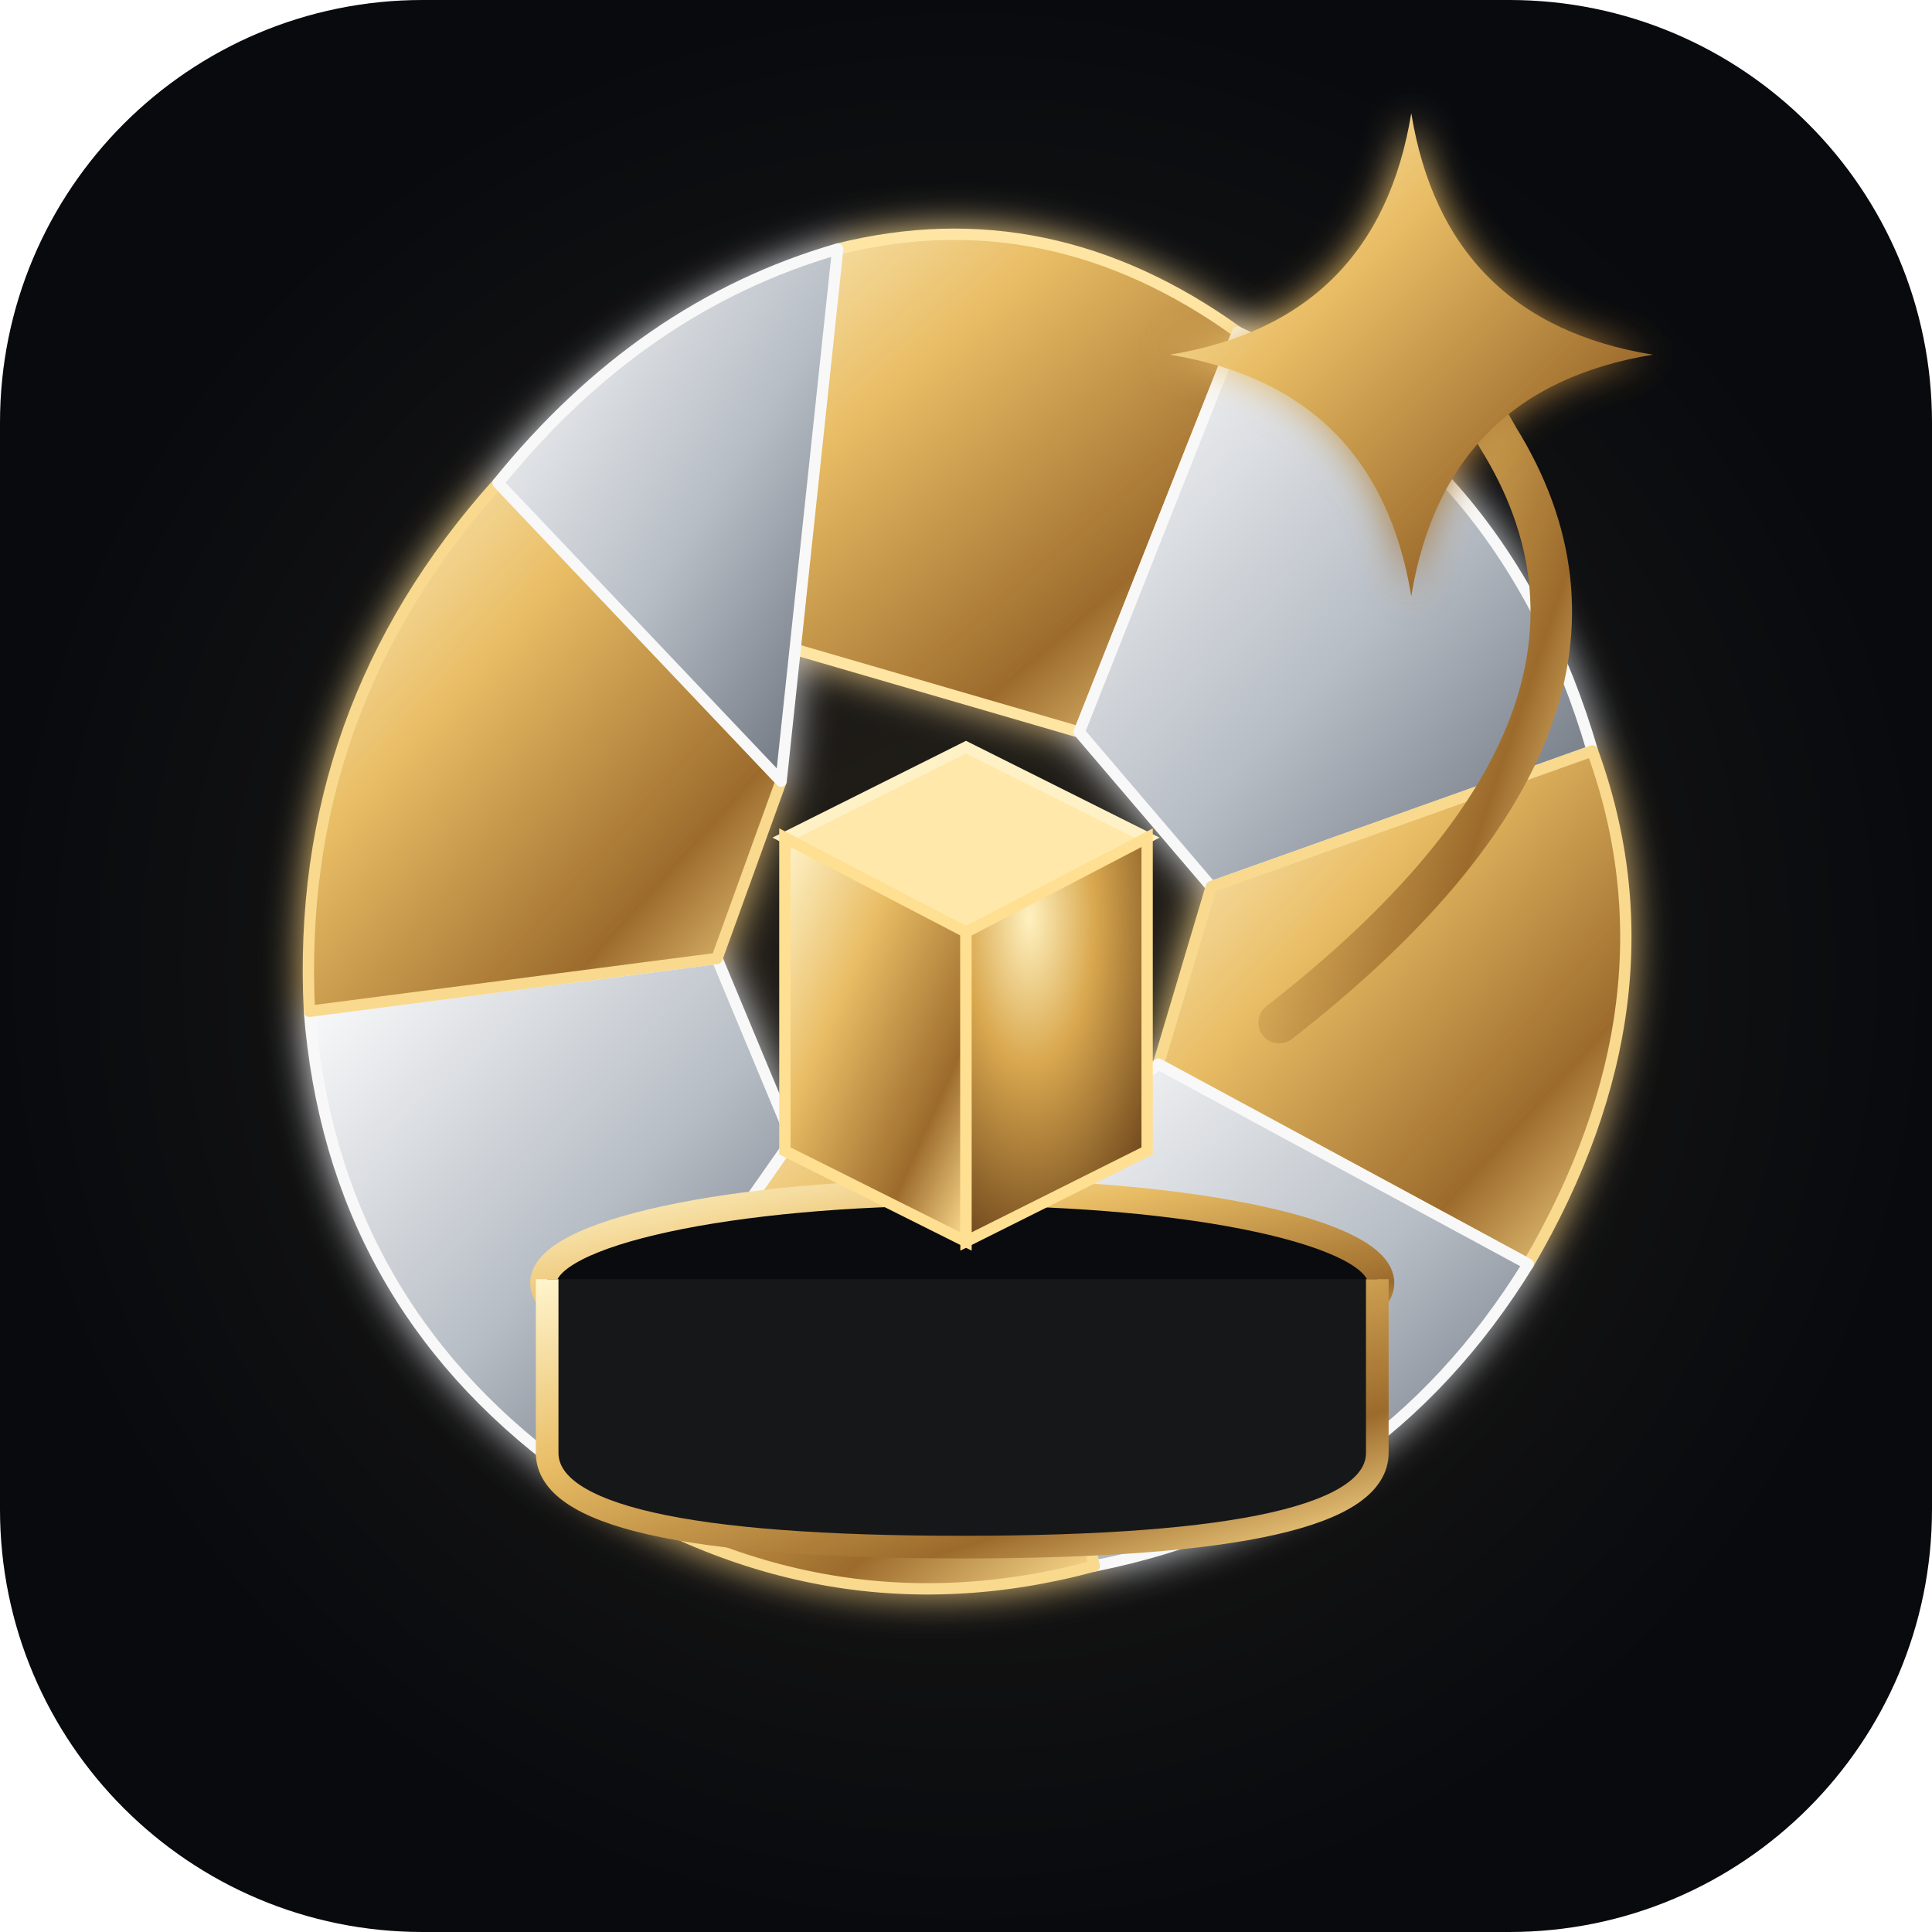
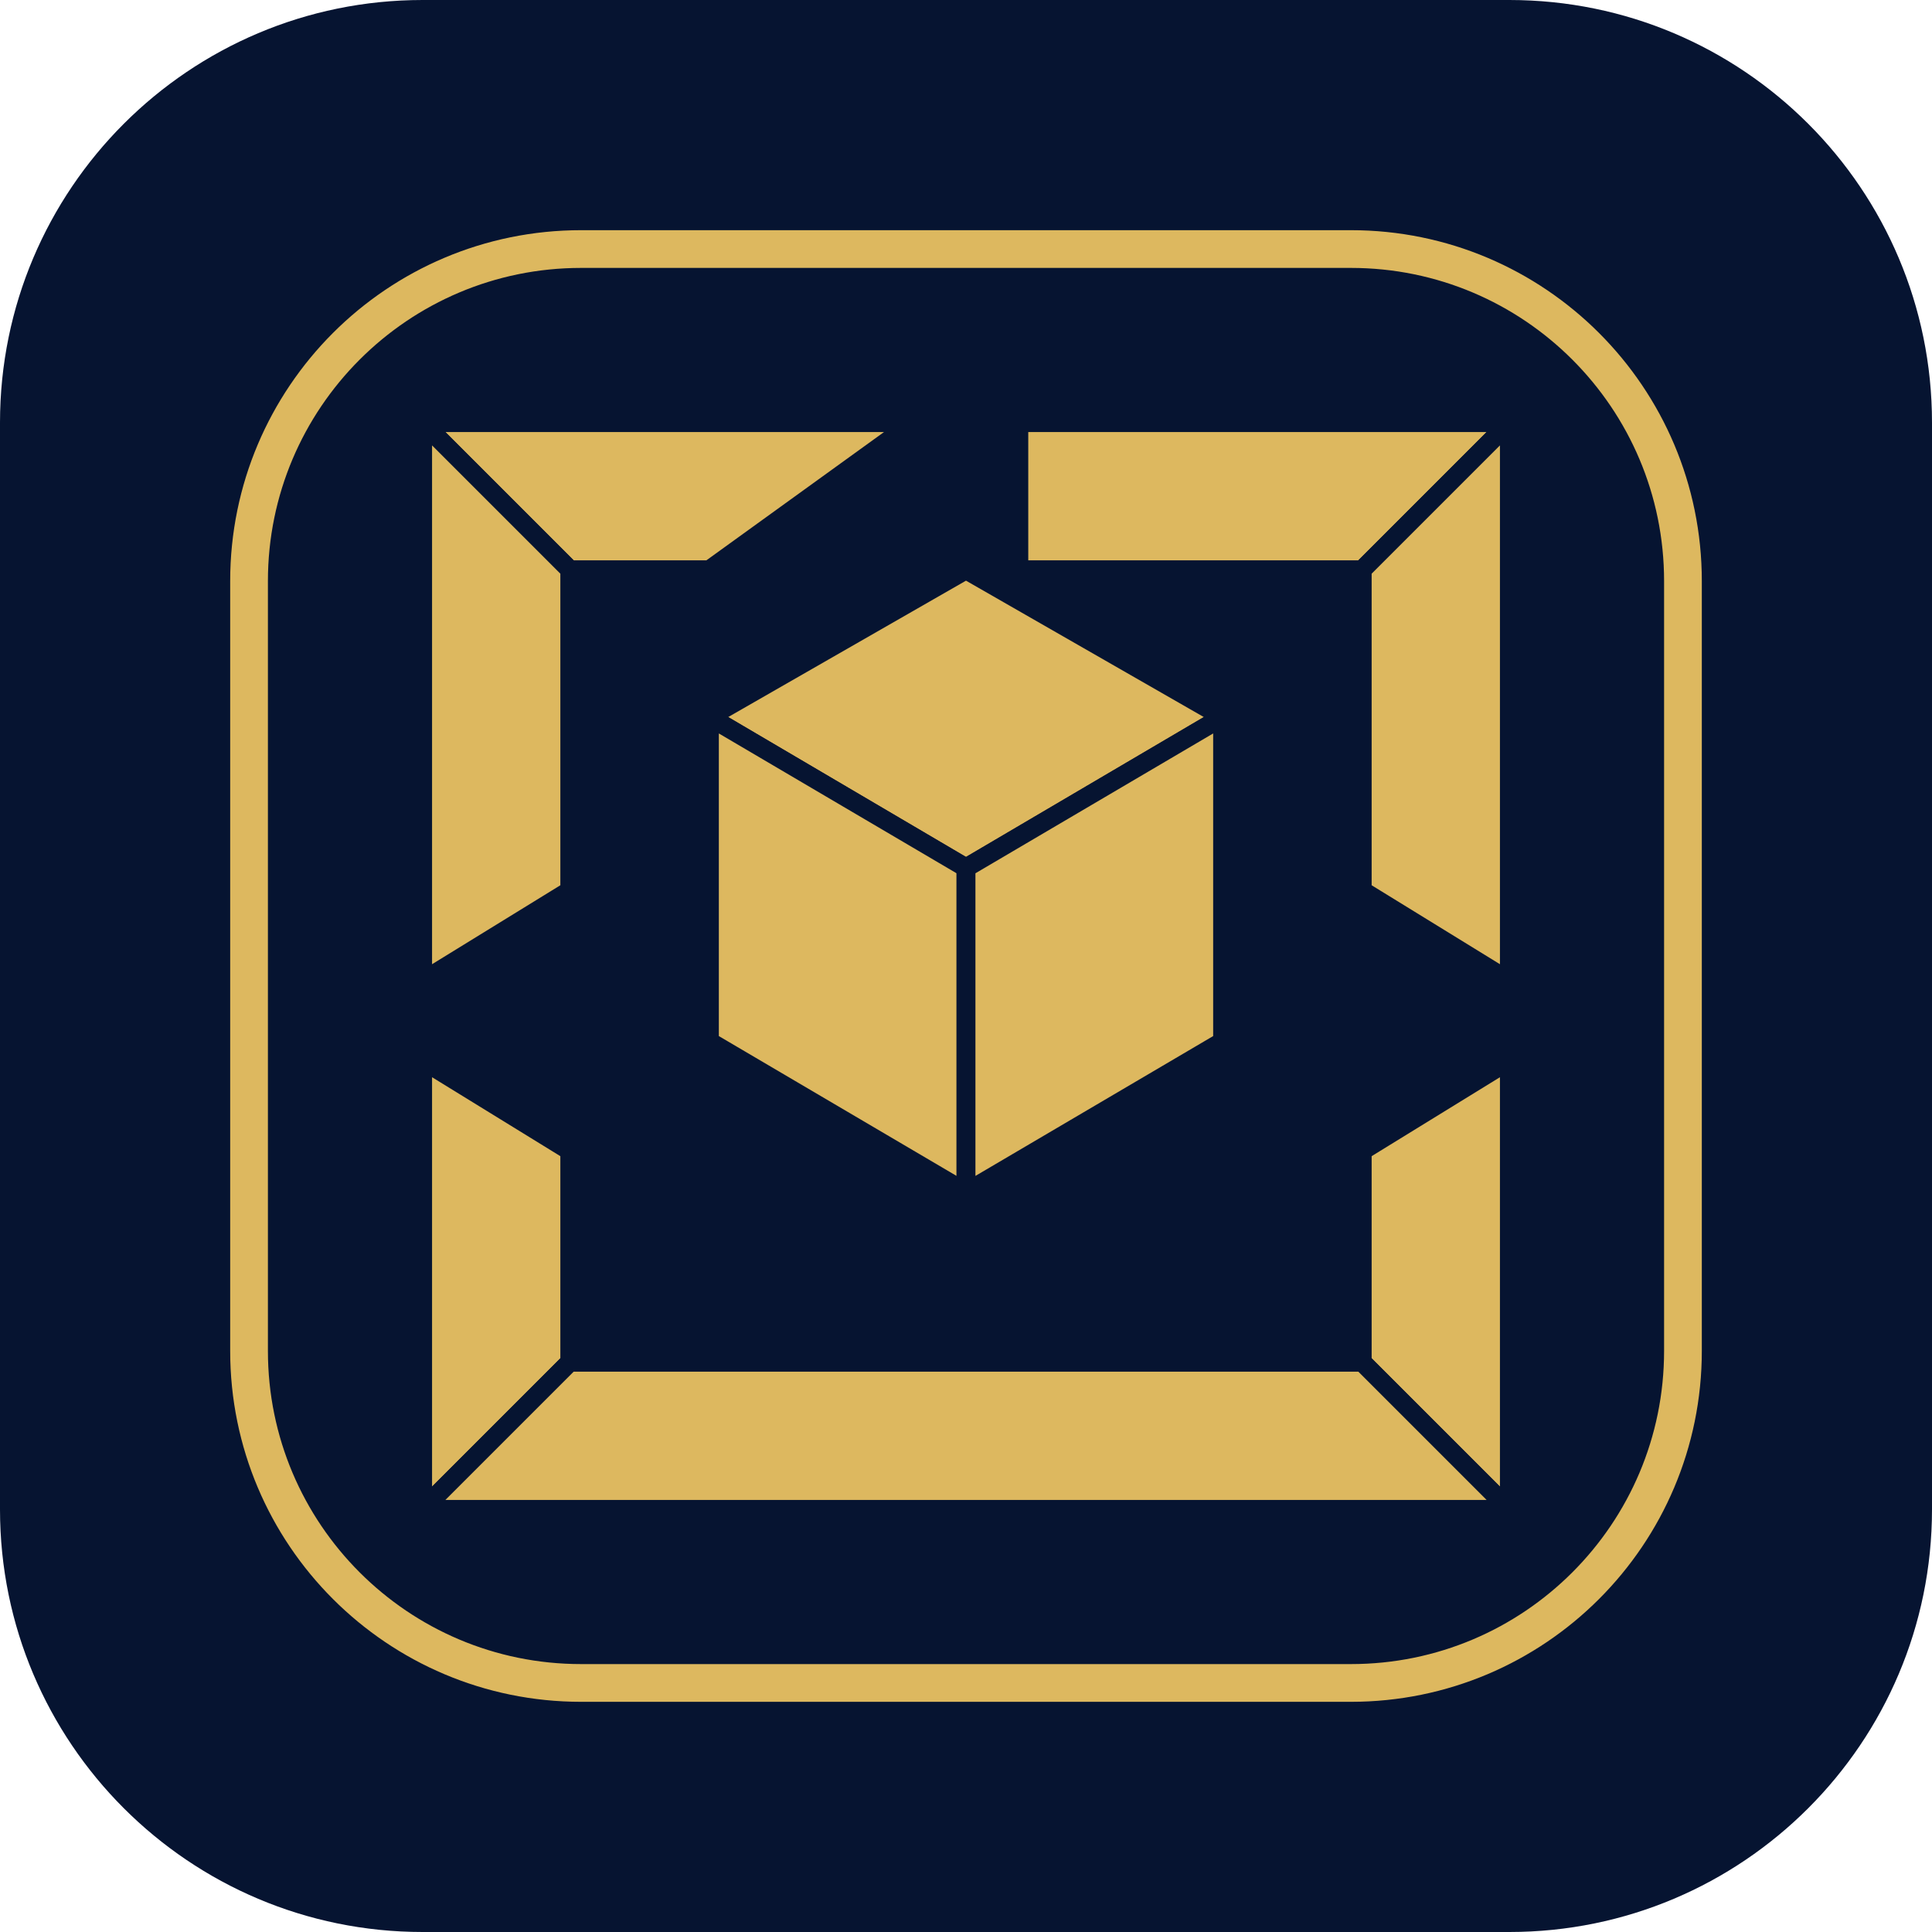
<svg xmlns="http://www.w3.org/2000/svg" viewBox="0 0 512 512">
-   <defs>
-     <radialGradient id="bg">
-       <stop stop-color="#25211a" />
-       <stop offset="1" stop-color="#080a0e" />
-     </radialGradient>
-     <linearGradient id="gold" x1="0" y1="0" x2="1" y2="1">
-       <stop stop-color="#fff4cb" />
-       <stop offset=".35" stop-color="#e9bd65" />
-       <stop offset=".75" stop-color="#9c6b2c" />
-       <stop offset="1" stop-color="#ffdf91" />
-     </linearGradient>
-     <linearGradient id="silver" x1="0" y1="0" x2="1" y2="1">
-       <stop stop-color="#fff" />
-       <stop offset=".55" stop-color="#b7bdc5" />
-       <stop offset="1" stop-color="#626a75" />
-     </linearGradient>
-     <radialGradient id="cube" cx=".35" cy=".2" r=".9">
-       <stop stop-color="#fff1bf" />
-       <stop offset=".4" stop-color="#d9a84f" />
-       <stop offset="1" stop-color="#674019" />
-     </radialGradient>
-     <filter id="glow">
-       <feGaussianBlur stdDeviation="5" result="b" />
-       <feMerge>
-         <feMergeNode in="b" />
-         <feMergeNode in="SourceGraphic" />
-       </feMerge>
-     </filter>
-   </defs>
-   <rect width="512" height="512" rx="112" fill="url(#bg)" />
-   <g transform="translate(0 4)" stroke-linejoin="round" filter="url(#glow)">
-     <path d="M222 62 Q278 48 328 84 L286 190 176 158Z" fill="url(#gold)" stroke="#ffe5a3" stroke-width="3" />
-     <path d="M328 84 Q399 116 422 195 L321 231 286 190Z" fill="url(#silver)" stroke="#f8f8f8" stroke-width="3" />
-     <path d="M422 195 Q446 261 405 331 L307 278 321 231Z" fill="url(#gold)" stroke="#f8d98e" stroke-width="3" />
-     <path d="M405 331 Q365 396 290 411 L266 308 307 278Z" fill="url(#silver)" stroke="#f8f8f8" stroke-width="3" />
-     <path d="M290 411 Q216 431 149 385 L210 298 266 308Z" fill="url(#gold)" stroke="#f8d98e" stroke-width="3" />
-     <path d="M149 385 Q88 340 82 264 L190 250 210 298Z" fill="url(#silver)" stroke="#f8f8f8" stroke-width="3" />
-     <path d="M82 264 Q78 184 132 124 L207 203 190 250Z" fill="url(#gold)" stroke="#f8d98e" stroke-width="3" />
-     <path d="M132 124 Q170 77 222 62 L207 203 132 124Z" fill="url(#silver)" stroke="#f8f8f8" stroke-width="3" />
+   <rect width="512" height="512" rx="112" fill="#061431" />
+   <rect x="66" y="66" width="380" height="380" rx="88" fill="none" stroke="#DDB85F" stroke-width="10" />
+   <g fill="#DDB85F" stroke="#061431" stroke-width="5" stroke-linejoin="miter">
+     <path d="M112 112H242L188 151H151Z" />
+     <path d="M270 112H400L361 151H270Z" />
+     <path d="M112 112L151 151V236L112 260Z" />
+     <path d="M400 112L361 151V236L400 260Z" />
+     <path d="M112 281L151 305V361L112 400Z" />
+     <path d="M400 281L361 305V361L400 400Z" />
+     <path d="M112 400L151 361H361L400 400Z" />
+     <path d="M188 190L256 151L324 190L256 230Z" />
+     <path d="M188 190V276L256 316V230Z" />
+     <path d="M324 190V276L256 316V230Z" />
  </g>
-   <ellipse cx="255" cy="340" rx="111" ry="24" fill="#0a0b0e" stroke="url(#gold)" stroke-width="7" />
-   <path d="M145 339v46q0 25 110 25t110-25v-46" fill="#161719" stroke="url(#gold)" stroke-width="6" />
-   <path d="M208 222 256 198 304 222 256 247Z" fill="#ffe8aa" stroke="#fff1c6" stroke-width="3" />
-   <path d="M208 222v83l48 24v-82Z" fill="url(#gold)" stroke="#ffdf91" stroke-width="3" />
-   <path d="M304 222v83l-48 24v-82Z" fill="url(#cube)" stroke="#ffdf91" stroke-width="3" />
-   <path d="M339 271 Q443 190 397 116 Q382 90 374 57" fill="none" stroke="url(#gold)" stroke-width="11" stroke-linecap="round" />
-   <path d="M374 30 Q383 85 438 94 Q383 103 374 158 Q365 103 310 94 Q365 85 374 30Z" fill="url(#gold)" filter="url(#glow)" />
</svg>
